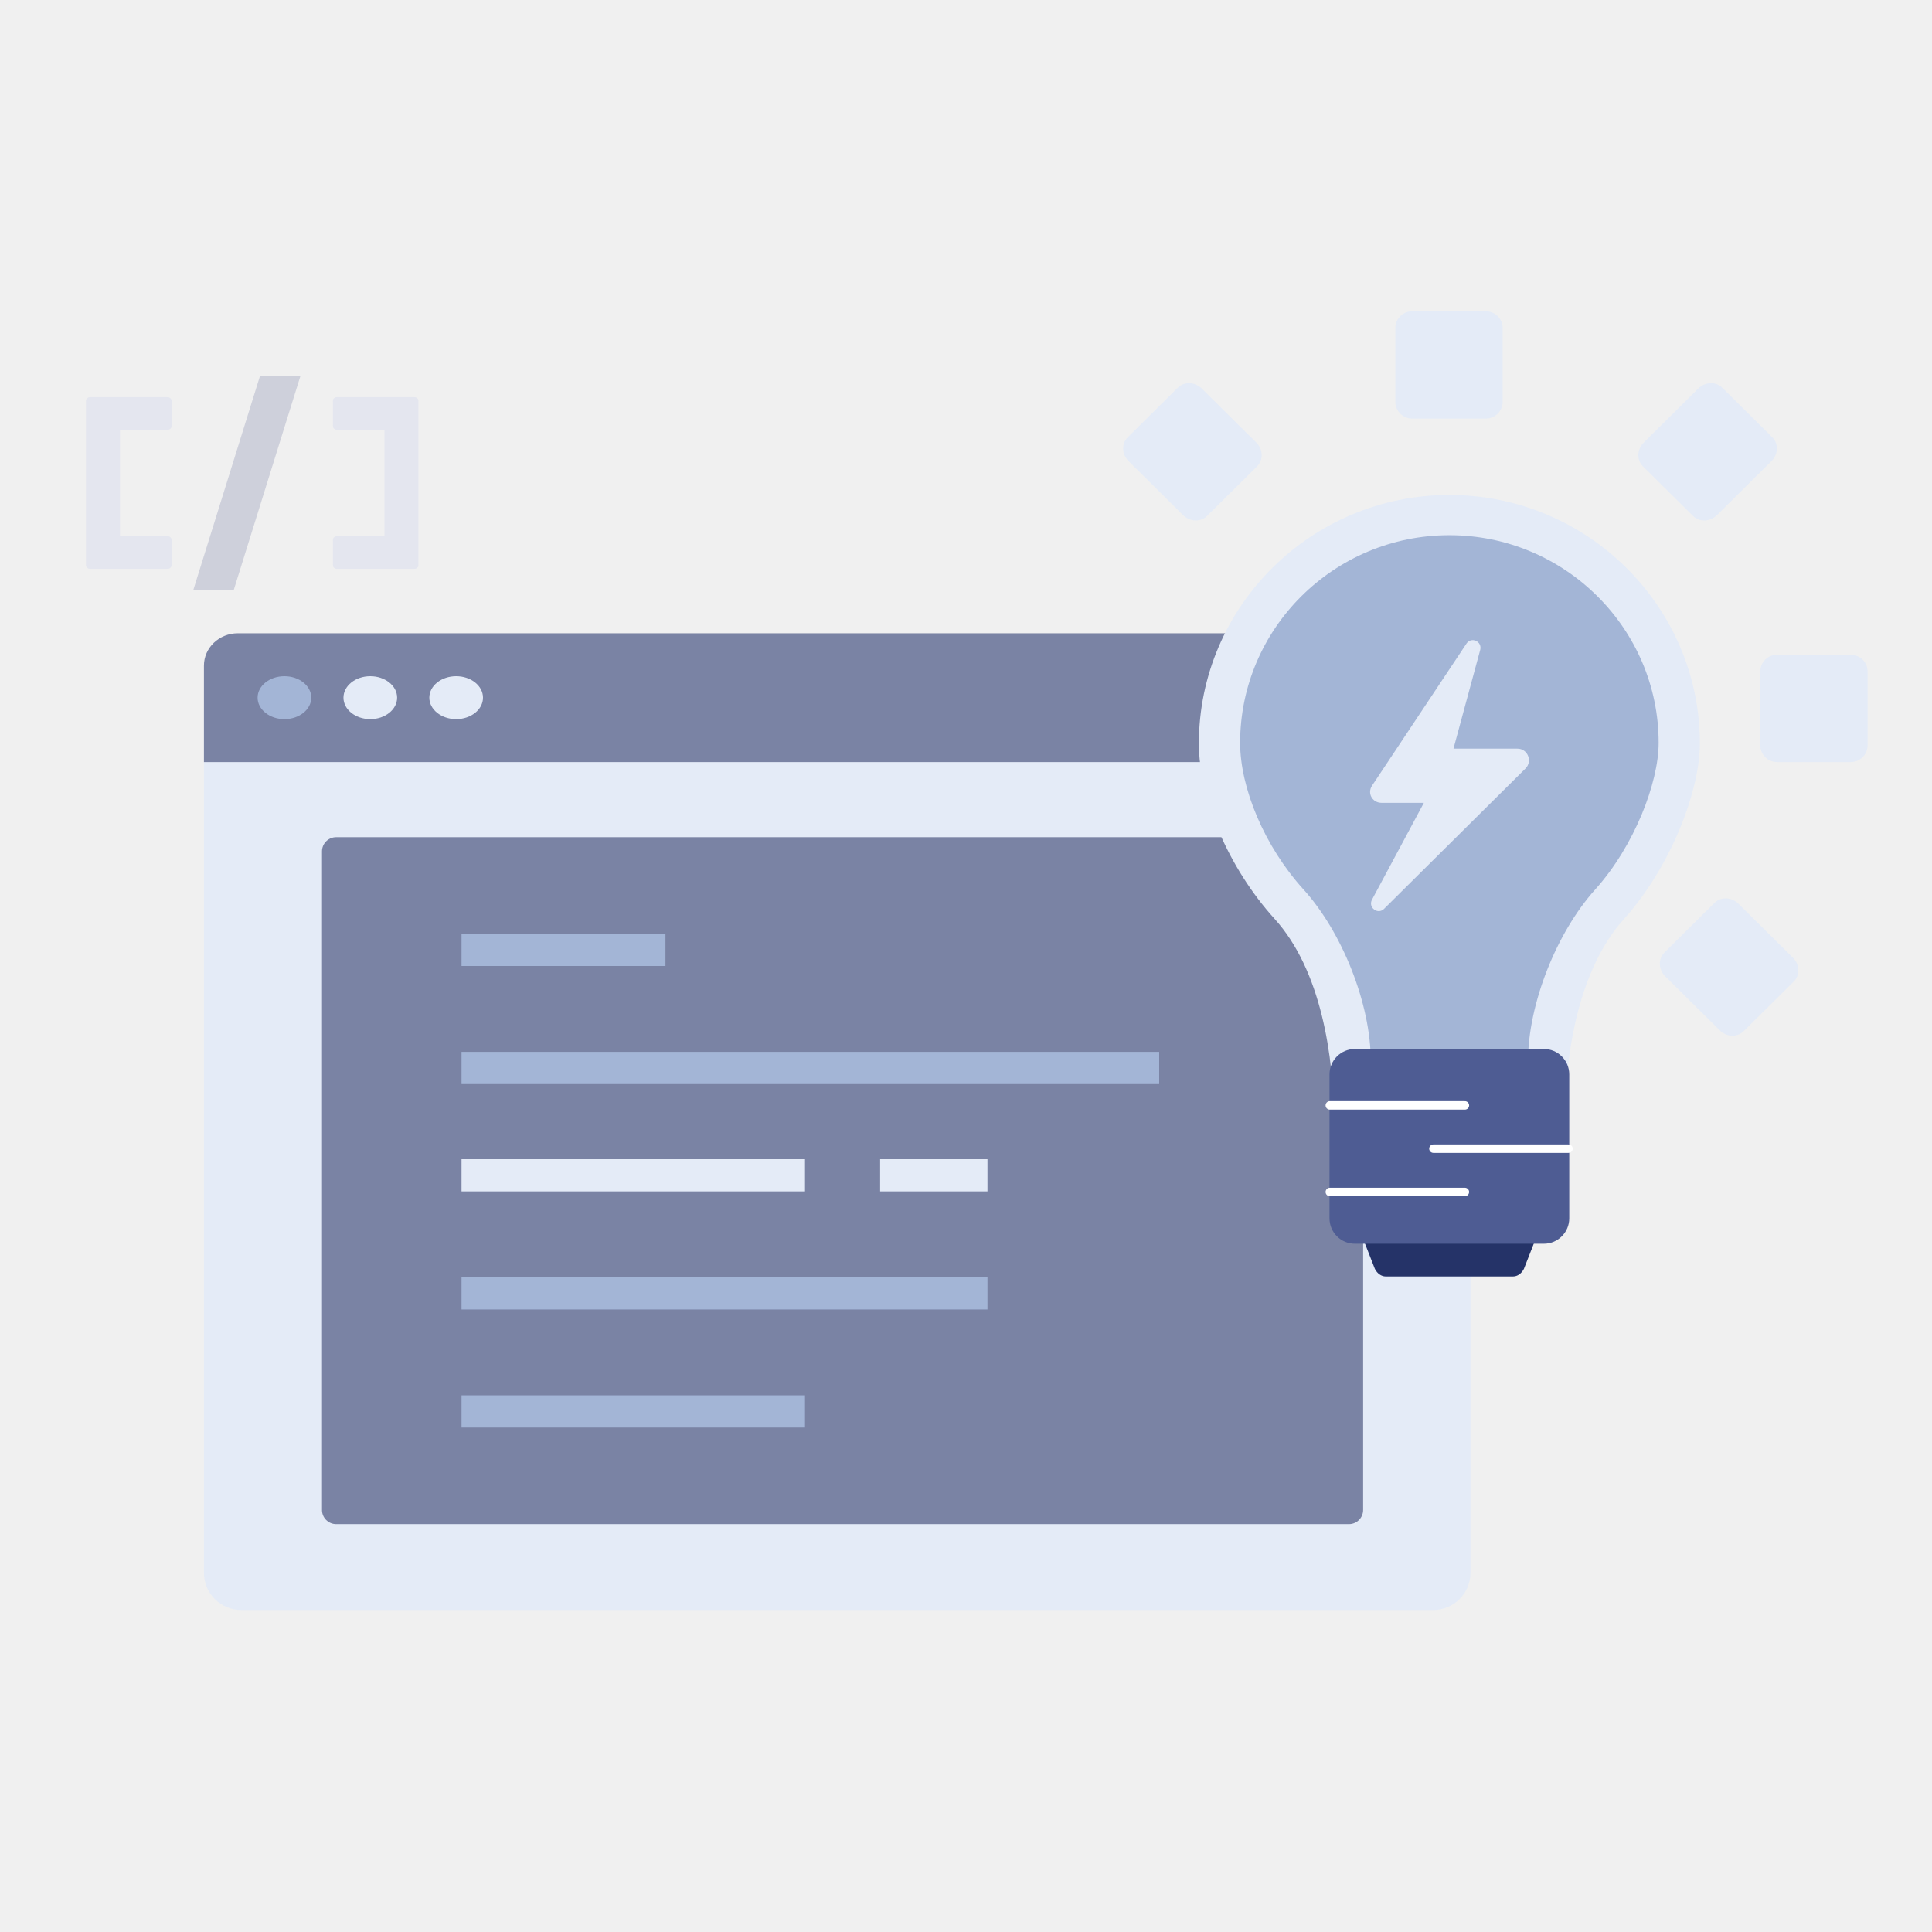
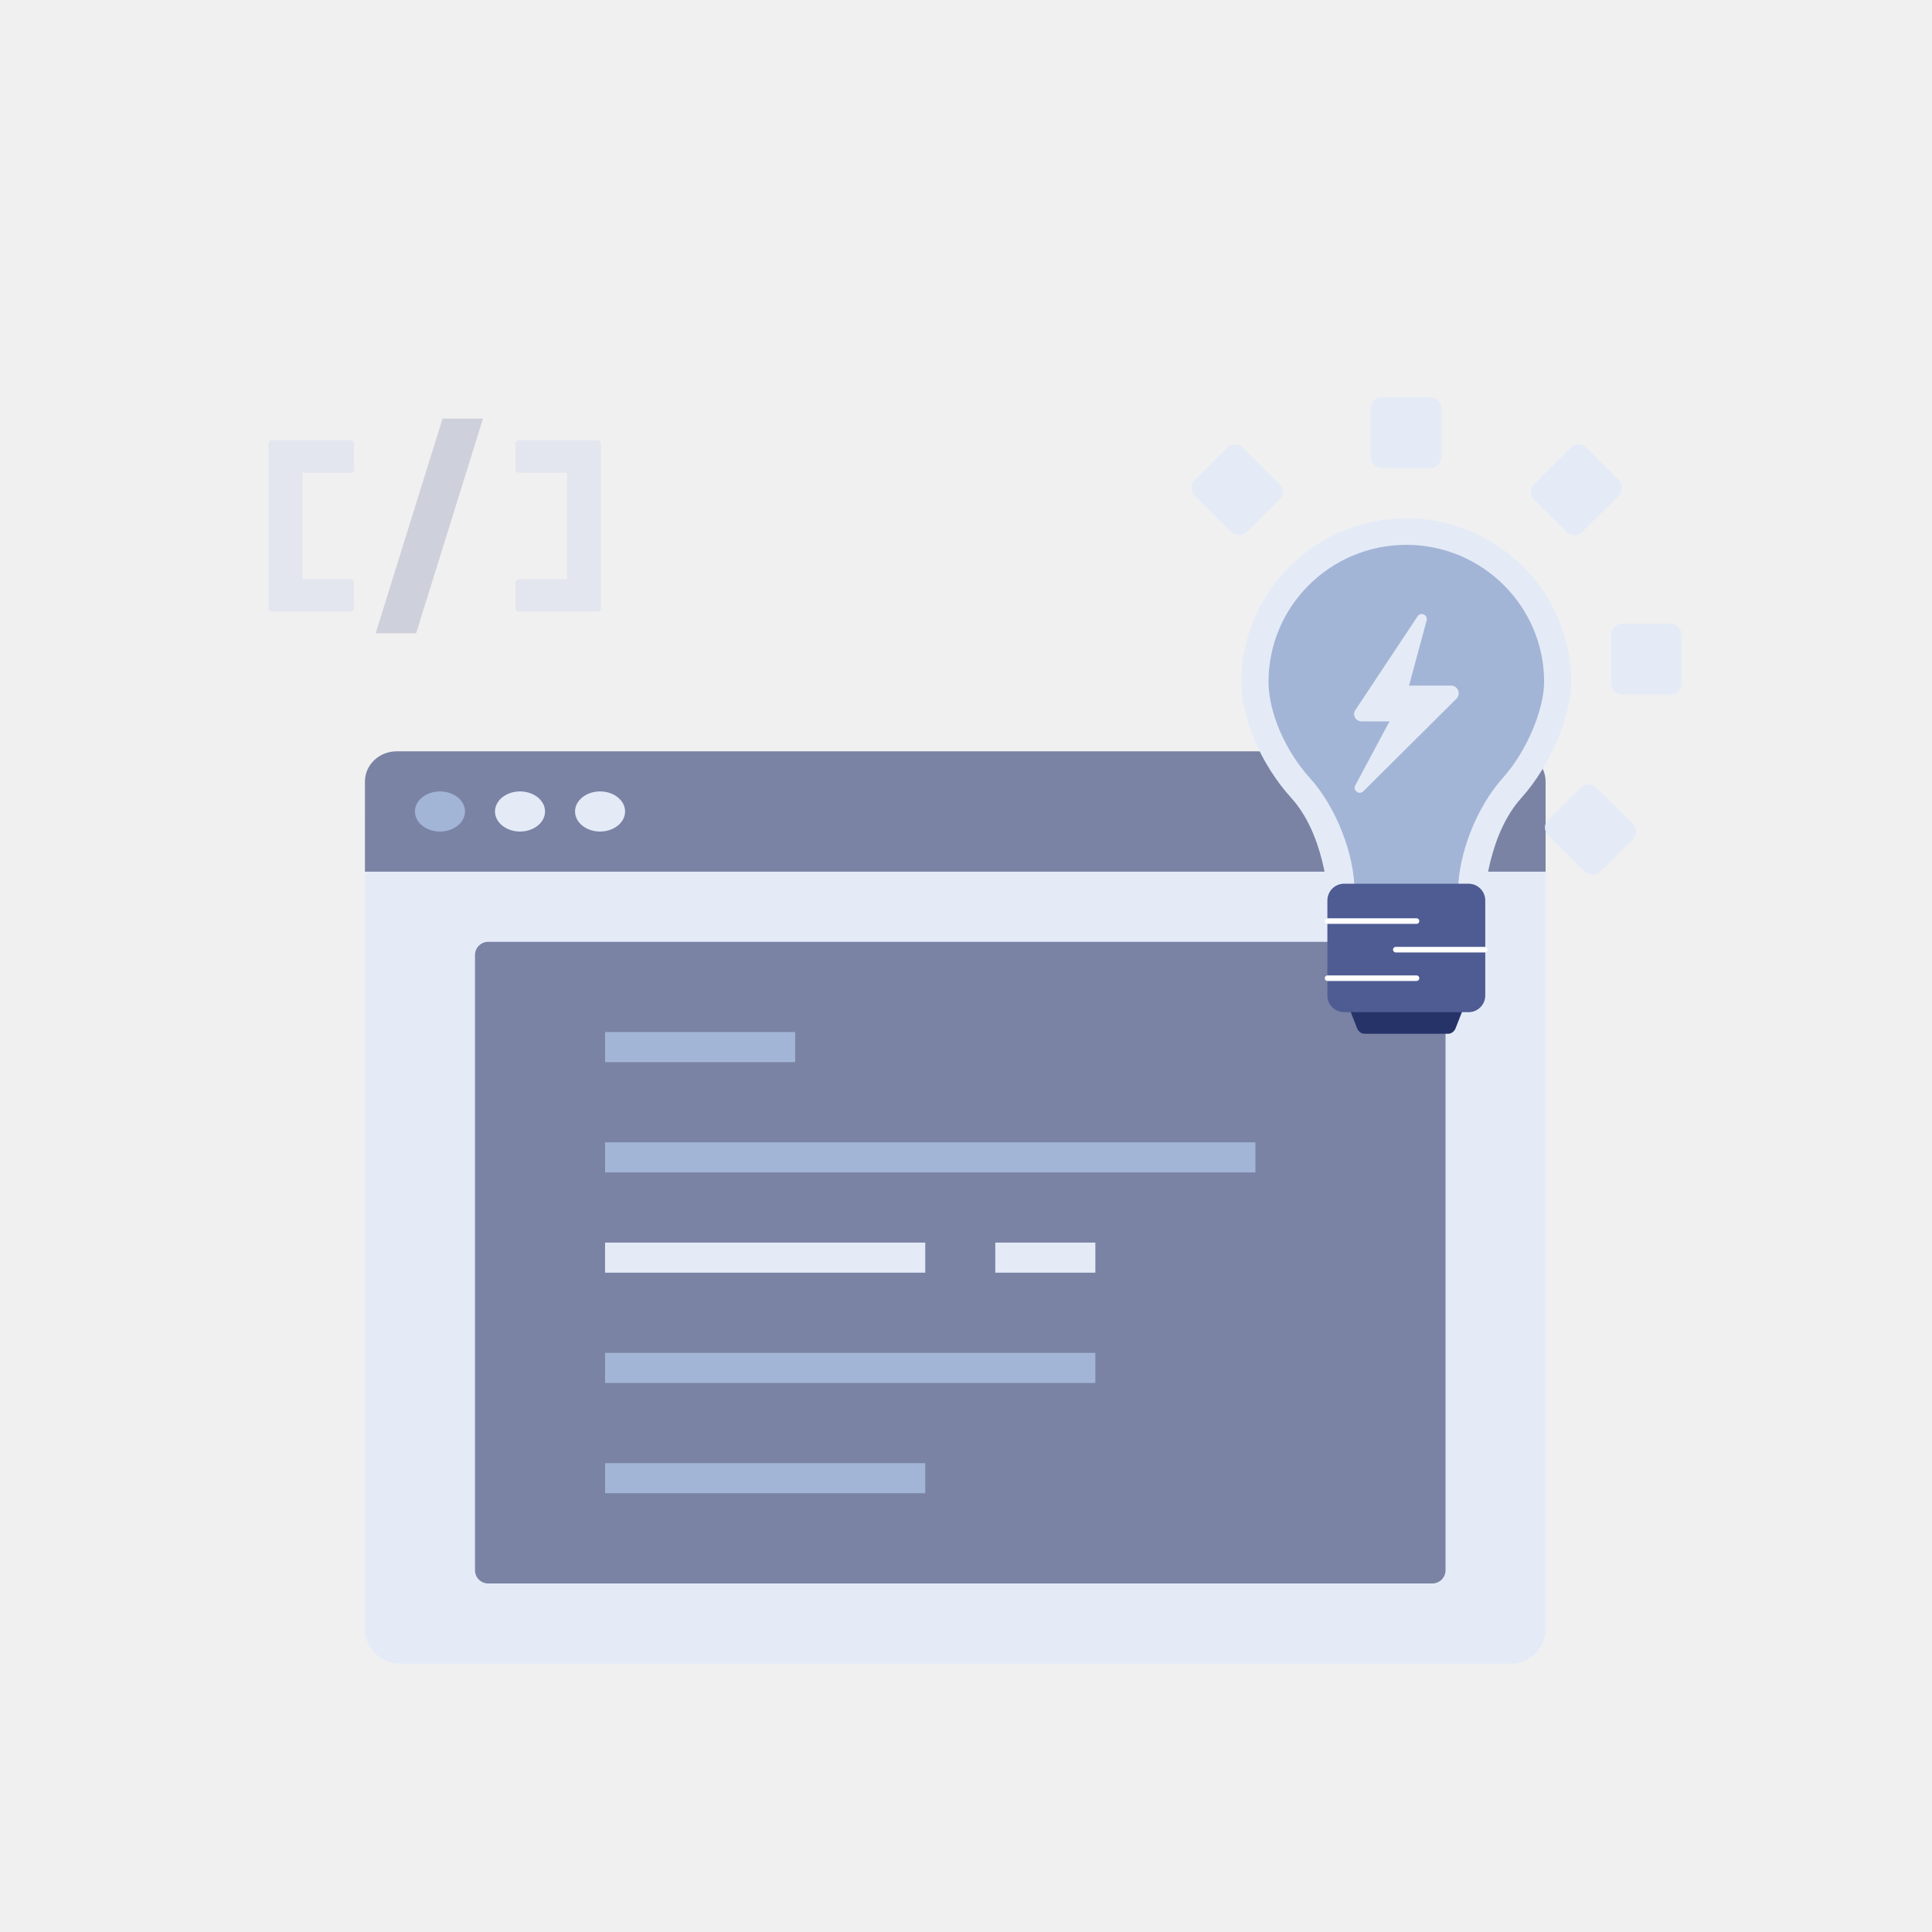
<svg xmlns="http://www.w3.org/2000/svg" xmlns:xlink="http://www.w3.org/1999/xlink" width="180px" height="180px" viewBox="0 0 180 180" version="1.1">
  <defs>
    <polygon id="path-1" points="0 0 8 0 8 16 0 16" />
    <polygon id="path-3" points="0 0 8 0 8 16 0 16" />
  </defs>
  <g id="1.通用/空状态/该模块功能正在开发中-敬请期待" stroke="none" stroke-width="1" fill="none" fill-rule="evenodd">
-     <g id="3.通用组件/灰色版/代码详情页01" transform="translate(19, 59)" fill-rule="nonzero">
+     <g id="3.通用组件/灰色版/代码详情页01" transform="translate(34, 70)" fill-rule="nonzero">
      <g id="资源-29-copy-3">
-         <rect id="矩形" fill="#E4EBF7" x="2.13162821e-14" y="4" width="118" height="87" rx="3.471" />
-         <rect id="矩形" fill="#7A83A4" x="11" y="19" width="97" height="64" rx="1.32" />
-         <g id="分组" transform="translate(24, 28)">
-           <rect id="矩形-copy-20" fill="#A3B5D6" x="-1.91846539e-13" y="11" width="65" height="3" />
-           <rect id="矩形-copy-20" fill="#E4EBF7" x="-2.13162821e-13" y="21" width="32" height="3" />
-           <rect id="矩形-copy-20" fill="#A3B5D6" x="-2.13162821e-13" y="43" width="32" height="3" />
-           <rect id="矩形-copy-20" fill="#A3B5D6" x="-1.72306613e-13" y="6.48370246e-14" width="19" height="3" />
-           <rect id="矩形-copy-21" fill="#E4EBF7" x="39" y="21" width="10" height="3" />
-           <rect id="矩形-copy-20" fill="#A3B5D6" x="-3.19744231e-13" y="32" width="49" height="3" />
+         <rect id="矩形" fill="#E4EBF7" x="0" y="3.736" width="110" height="81.264" rx="3.236" />
+         <rect id="矩形" fill="#7A83A4" x="10.254" y="17.747" width="90.424" height="59.78" rx="1.23" />
+         <g id="分组" transform="translate(22.37288, 26.15385)">
+           <rect id="矩形-copy-20" fill="#A3B5D6" x="0" y="10.275" width="60.593" height="2.802" />
+           <rect id="矩形-copy-20" fill="#E4EBF7" x="0" y="19.615" width="29.831" height="2.802" />
+           <rect id="矩形-copy-20" fill="#A3B5D6" x="0" y="40.165" width="29.831" height="2.802" />
+           <rect id="矩形-copy-20" fill="#A3B5D6" x="0" y="0" width="17.712" height="2.802" />
+           <rect id="矩形-copy-21" fill="#E4EBF7" x="36.356" y="19.615" width="9.322" height="2.802" />
+           <rect id="矩形-copy-20" fill="#A3B5D6" x="0" y="29.89" width="45.678" height="2.802" />
        </g>
-         <path d="M3.162,-1.19904087e-13 L114.838,-1.19904087e-13 C116.584,-1.19904087e-13 118,1.35 118,3.015 L118,12 L-4.97379915e-14,12 L-4.97379915e-14,3.015 C-4.97379915e-14,1.35 1.416,-1.19904087e-13 3.162,-1.19904087e-13 Z" id="路径" fill="#7A83A4" />
-         <ellipse id="椭圆形" fill="#A3B5D6" cx="7.5" cy="6" rx="2.5" ry="2" />
-         <ellipse id="椭圆形" fill="#E4EBF7" cx="15.5" cy="6" rx="2.5" ry="2" />
-         <ellipse id="椭圆形" fill="#E4EBF7" cx="23.5" cy="6" rx="2.5" ry="2" />
+         <path d="M2.948,0 L107.052,0 C108.68,0 110,1.261 110,2.816 L110,11.209 L0,11.209 L0,2.816 C0,1.261 1.32,0 2.948,0 Z" id="路径" fill="#7A83A4" />
+         <ellipse id="椭圆形" fill="#A3B5D6" cx="6.992" cy="5.604" rx="2.331" ry="1.868" />
+         <ellipse id="椭圆形" fill="#E4EBF7" cx="14.449" cy="5.604" rx="2.331" ry="1.868" />
+         <ellipse id="椭圆形" fill="#E4EBF7" cx="21.907" cy="5.604" rx="2.331" ry="1.868" />
      </g>
    </g>
-     <g id="编组-3" transform="translate(94, 29)">
-       <g id="编组" transform="translate(0, 13)">
-         <g id="资源-19" transform="translate(17.69727, 4.113281)">
-           <path d="M46.676,23.154 C46.676,10.426 36.227,0 23.338,0 C10.449,0 0,10.426 0,23.154 C0,28.192 2.708,34.699 7.056,39.496 C11.368,44.25 12.596,52.253 12.596,58.634 L12.596,61.136 L34.081,61.136 L34.081,58.655 C34.081,52.273 35.309,44.286 39.598,39.517 C43.961,34.67 46.676,27.585 46.676,23.154 Z" id="路径" fill="#E4EBF7" fill-rule="nonzero" />
-           <path d="M42.835,23.092 C42.835,12.46 34.108,3.749 23.338,3.749 C12.568,3.749 3.844,12.459 3.844,23.092 C3.844,27.303 6.105,32.737 9.738,36.744 C13.34,40.716 16.014,47.401 16.014,52.732 L16.014,54.82 L30.664,54.82 L30.664,52.75 C30.664,47.418 33.338,40.745 36.922,36.761 C40.567,32.713 42.835,26.795 42.835,23.093 L42.835,23.092 Z" id="路径" fill="#A3B5D6" fill-rule="nonzero" />
-           <path d="M29.262,72.812 L17.415,72.812 C17.001,72.812 16.623,72.546 16.398,72.109 L14.787,67.991 L31.892,67.991 L30.28,72.109 C30.054,72.546 29.678,72.812 29.263,72.812 L29.262,72.812 Z" id="路径" fill="#253368" fill-rule="nonzero" />
-           <rect id="矩形" fill="#4E5C93" fill-rule="nonzero" x="12.17" y="51.618" width="22.336" height="18.146" rx="2.365" />
-           <line x1="12.199" y1="56.872" x2="24.783" y2="56.872" id="路径" stroke="#FFFFFF" stroke-width="0.788" stroke-linecap="round" stroke-linejoin="round" />
-           <line x1="12.199" y1="64.94" x2="24.783" y2="64.94" id="路径" stroke="#FFFFFF" stroke-width="0.788" stroke-linecap="round" stroke-linejoin="round" />
-           <line x1="21.851" y1="60.905" x2="34.434" y2="60.905" id="路径" stroke="#FFFFFF" stroke-width="0.788" stroke-linecap="round" stroke-linejoin="round" />
-           <path d="M24.93,13.848 L16.133,27.085 C15.659,27.803 16.169,28.685 17.021,28.685 L20.962,28.685 L16.117,37.726 C15.756,38.457 16.687,39.135 17.258,38.557 L30.436,25.48 C31.108,24.8 30.631,23.637 29.679,23.637 L23.72,23.637 L26.213,14.426 C26.408,13.639 25.373,13.178 24.93,13.848 Z" id="路径" fill="#E4EBF7" fill-rule="nonzero" />
-         </g>
+     <g id="编组-3" transform="translate(104, 37)">
+       <g id="资源-19" transform="translate(11.6543, 11.28748)">
+         <path d="M30.738,15.272 C30.738,6.877 23.857,0 15.369,0 C6.881,0 0,6.877 0,15.272 C0,18.595 1.783,22.886 4.647,26.051 C7.486,29.186 8.295,34.464 8.295,38.674 L8.295,40.324 L22.443,40.324 L22.443,38.687 C22.443,34.478 23.252,29.21 26.077,26.064 C28.95,22.868 30.738,18.195 30.738,15.272 Z" id="路径" fill="#E4EBF7" fill-rule="nonzero" />
+         <path d="M28.208,15.231 C28.208,8.219 22.462,2.473 15.369,2.473 C8.277,2.473 2.531,8.218 2.531,15.231 C2.531,18.009 4.02,21.592 6.413,24.236 C8.785,26.855 10.546,31.265 10.546,34.781 L10.546,36.158 L20.193,36.158 L20.193,34.793 C20.193,31.276 21.954,26.875 24.315,24.247 C26.715,21.577 28.208,17.673 28.208,15.231 L28.208,15.231 Z" id="路径" fill="#A3B5D6" fill-rule="nonzero" />
+         <path d="M19.27,48.025 L11.468,48.025 C11.196,48.025 10.947,47.849 10.799,47.561 L9.738,44.845 L21.002,44.845 L19.941,47.561 C19.792,47.849 19.544,48.025 19.271,48.025 L19.27,48.025 Z" id="路径" fill="#253368" fill-rule="nonzero" />
+         <rect id="矩形" fill="#4E5C93" fill-rule="nonzero" x="8.015" y="34.046" width="14.709" height="11.969" rx="1.558" />
+         <line x1="8.034" y1="37.528" x2="16.32" y2="37.528" id="路径" stroke="#FFFFFF" stroke-width="0.519" stroke-linecap="round" stroke-linejoin="round" />
+         <line x1="8.034" y1="42.849" x2="16.32" y2="42.849" id="路径" stroke="#FFFFFF" stroke-width="0.519" stroke-linecap="round" stroke-linejoin="round" />
+         <line x1="14.39" y1="40.189" x2="22.676" y2="40.189" id="路径" stroke="#FFFFFF" stroke-width="0.519" stroke-linecap="round" stroke-linejoin="round" />
+         <path d="M16.417,9.134 L10.624,17.865 C10.312,18.338 10.648,18.92 11.209,18.92 L13.804,18.92 L10.614,24.883 C10.376,25.365 10.989,25.813 11.365,25.431 L20.043,16.806 C20.486,16.357 20.171,15.591 19.545,15.591 L15.621,15.591 L17.262,9.515 C17.391,8.996 16.709,8.692 16.417,9.134 Z" id="路径" fill="#E4EBF7" fill-rule="nonzero" />
      </g>
-       <path d="M44.428,10 L37.572,10 C36.707,10 36,9.299 36,8.441 L36,1.559 C36,0.701 36.707,-2.30926389e-14 37.572,-2.30926389e-14 L44.428,-2.30926389e-14 C45.293,-2.30926389e-14 46,0.701 46,1.559 L46,8.441 C46,9.299 45.293,10 44.428,10" id="Fill-3" fill="#E4EBF7" />
-       <path d="M78.428,42 L71.572,42 C70.707,42 70,41.299 70,40.441 L70,33.559 C70,32.701 70.707,32 71.572,32 L78.428,32 C79.293,32 80,32.701 80,33.559 L80,40.441 C80,41.299 79.293,42 78.428,42" id="Fill-3备份-3" fill="#E4EBF7" />
-       <path d="M20.412,18.312 L13.827,18.282 C12.997,18.279 12.314,17.546 12.31,16.654 L12.278,9.494 C12.274,8.602 12.949,7.875 13.78,7.879 L20.364,7.909 C21.194,7.913 21.877,8.646 21.881,9.538 L21.914,16.698 C21.918,17.59 21.242,18.316 20.412,18.312" id="Fill-3备份" fill="#E4EBF7" transform="translate(17.09564, 13.09564) rotate(-45) translate(-17.09564, -13.09564) " />
-       <path d="M68.412,18.312 L61.827,18.282 C60.997,18.279 60.314,17.546 60.31,16.654 L60.278,9.494 C60.274,8.602 60.949,7.875 61.78,7.879 L68.364,7.909 C69.194,7.913 69.877,8.646 69.881,9.538 L69.914,16.698 C69.918,17.59 69.242,18.316 68.412,18.312" id="Fill-3备份-2" fill="#E4EBF7" transform="translate(65.09564, 13.09564) scale(-1, 1) rotate(-45) translate(-65.09564, -13.09564) " />
-       <path d="M70.412,66.312 L63.827,66.282 C62.997,66.279 62.314,65.546 62.31,64.654 L62.278,57.494 C62.274,56.602 62.949,55.875 63.78,55.879 L70.364,55.909 C71.194,55.913 71.877,56.646 71.881,57.538 L71.914,64.698 C71.918,65.59 71.242,66.316 70.412,66.312" id="Fill-3备份-4" fill="#E4EBF7" transform="translate(67.09564, 61.09564) scale(-1, -1) rotate(-45) translate(-67.09564, -61.09564) " />
+       <path d="M29.258,6.596 L24.742,6.596 C24.173,6.596 23.707,6.133 23.707,5.568 L23.707,1.028 C23.707,0.463 24.173,0 24.742,0 L29.258,0 C29.827,0 30.293,0.463 30.293,1.028 L30.293,5.568 C30.293,6.133 29.827,6.596 29.258,6.596" id="Fill-3" fill="#E4EBF7" />
+       <path d="M51.648,27.702 L47.133,27.702 C46.563,27.702 46.098,27.239 46.098,26.674 L46.098,22.135 C46.098,21.569 46.563,21.106 47.133,21.106 L51.648,21.106 C52.217,21.106 52.683,21.569 52.683,22.135 L52.683,26.674 C52.683,27.239 52.217,27.702 51.648,27.702" id="Fill-3备份-3" fill="#E4EBF7" />
+       <path d="M13.441,12.074 L9.101,12.058 C8.554,12.055 8.105,11.573 8.103,10.985 L8.085,6.266 C8.082,5.678 8.528,5.199 9.075,5.201 L13.415,5.218 C13.962,5.22 14.411,5.702 14.414,6.29 L14.432,11.009 C14.434,11.597 13.988,12.076 13.441,12.074" id="Fill-3备份" fill="#E4EBF7" transform="translate(11.2581, 8.63755) rotate(-45) translate(-11.2581, -8.63755) " />
+       <path d="M45.051,12.074 L40.711,12.058 C40.164,12.055 39.714,11.573 39.712,10.985 L39.694,6.266 C39.692,5.678 40.138,5.199 40.685,5.201 L45.025,5.218 C45.572,5.22 46.021,5.702 46.023,6.29 L46.041,11.009 C46.044,11.597 45.598,12.076 45.051,12.074" id="Fill-3备份-2" fill="#E4EBF7" transform="translate(42.86786, 8.63755) scale(-1, 1) rotate(-45) translate(-42.86786, -8.63755) " />
+       <path d="M46.368,43.734 L42.028,43.717 C41.481,43.715 41.032,43.232 41.029,42.645 L41.011,37.926 C41.009,37.338 41.455,36.859 42.002,36.861 L46.342,36.877 C46.889,36.879 47.338,37.362 47.341,37.95 L47.358,42.669 C47.361,43.256 46.915,43.736 46.368,43.734" id="Fill-3备份-4" fill="#E4EBF7" transform="translate(44.18493, 40.29712) scale(-1, -1) rotate(-45) translate(-44.18493, -40.29712) " />
    </g>
-     <g id="编组" transform="translate(8, 35)">
+     <g id="编组" transform="translate(25, 39)">
      <polygon id="Fill-1" fill="#CED0DB" points="16.232 -4.56523708e-13 10 20 13.768 20 20 -4.56523708e-13" />
      <g transform="translate(0, 2)">
        <g transform="translate(-0, 0)">
          <mask id="mask-2" fill="white">
            <use xlink:href="#path-1" />
          </mask>
          <g id="Clip-3" />
          <path d="M7.606,0 L3.182,0 L0.394,0 C0.176,0 -0,0.169 -0,0.377 L-0,3.044 L-0,12.956 L-0,15.623 C-0,15.831 0.176,16 0.394,16 L3.182,16 L7.606,16 C7.824,16 8,15.831 8,15.623 L8,13.333 C8,13.125 7.824,12.956 7.606,12.956 L3.182,12.956 L3.182,3.044 L7.606,3.044 C7.824,3.044 8,2.875 8,2.667 L8,0.377 C8,0.169 7.824,0 7.606,0" id="Fill-2" fill="#E4E6EF" mask="url(#mask-2)" />
        </g>
        <g transform="translate(23, 0)">
          <mask id="mask-4" fill="white">
            <use xlink:href="#path-3" />
          </mask>
          <g id="Clip-5" />
          <path d="M7.606,0 L4.818,0 L0.394,0 C0.176,0 0,0.169 0,0.377 L0,2.667 C0,2.875 0.176,3.044 0.394,3.044 L4.818,3.044 L4.818,12.956 L0.394,12.956 C0.176,12.956 0,13.125 0,13.333 L0,15.623 C0,15.831 0.176,16 0.394,16 L4.818,16 L7.606,16 C7.824,16 8,15.831 8,15.623 L8,13.333 L8,2.667 L8,0.377 C8,0.169 7.824,0 7.606,0" id="Fill-4" fill="#E4E6EF" mask="url(#mask-4)" />
        </g>
      </g>
    </g>
  </g>
</svg>
